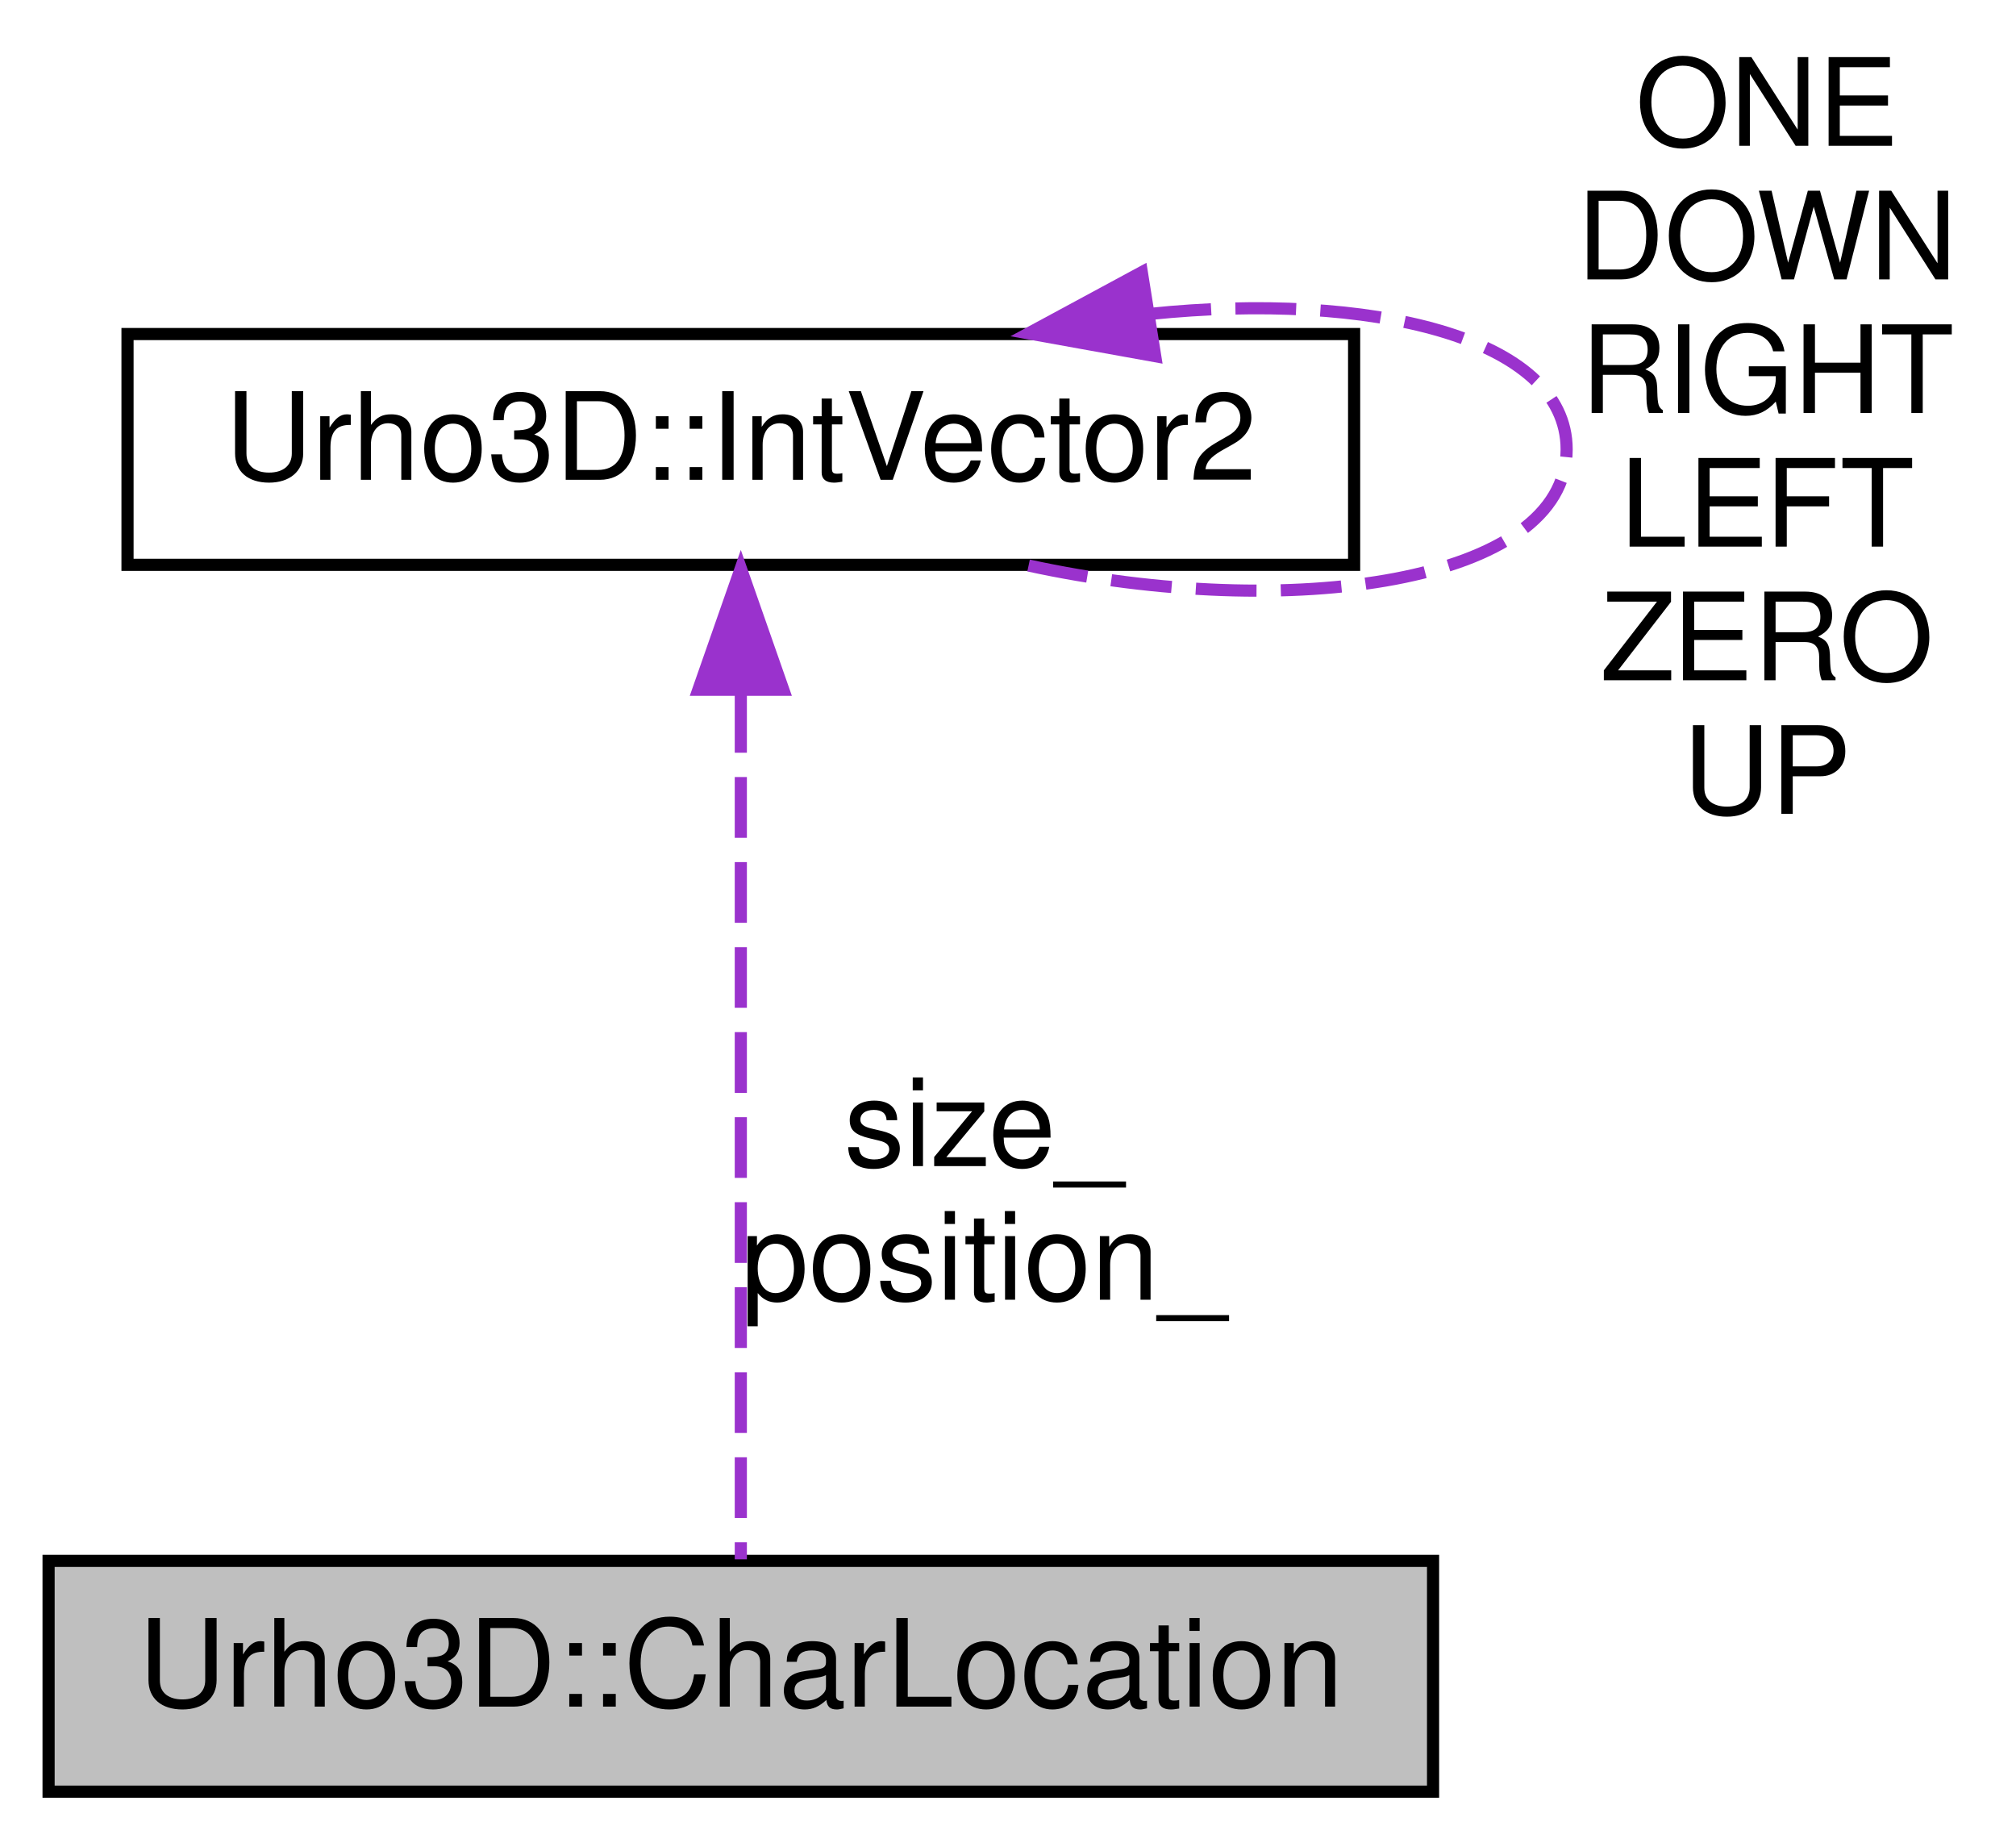
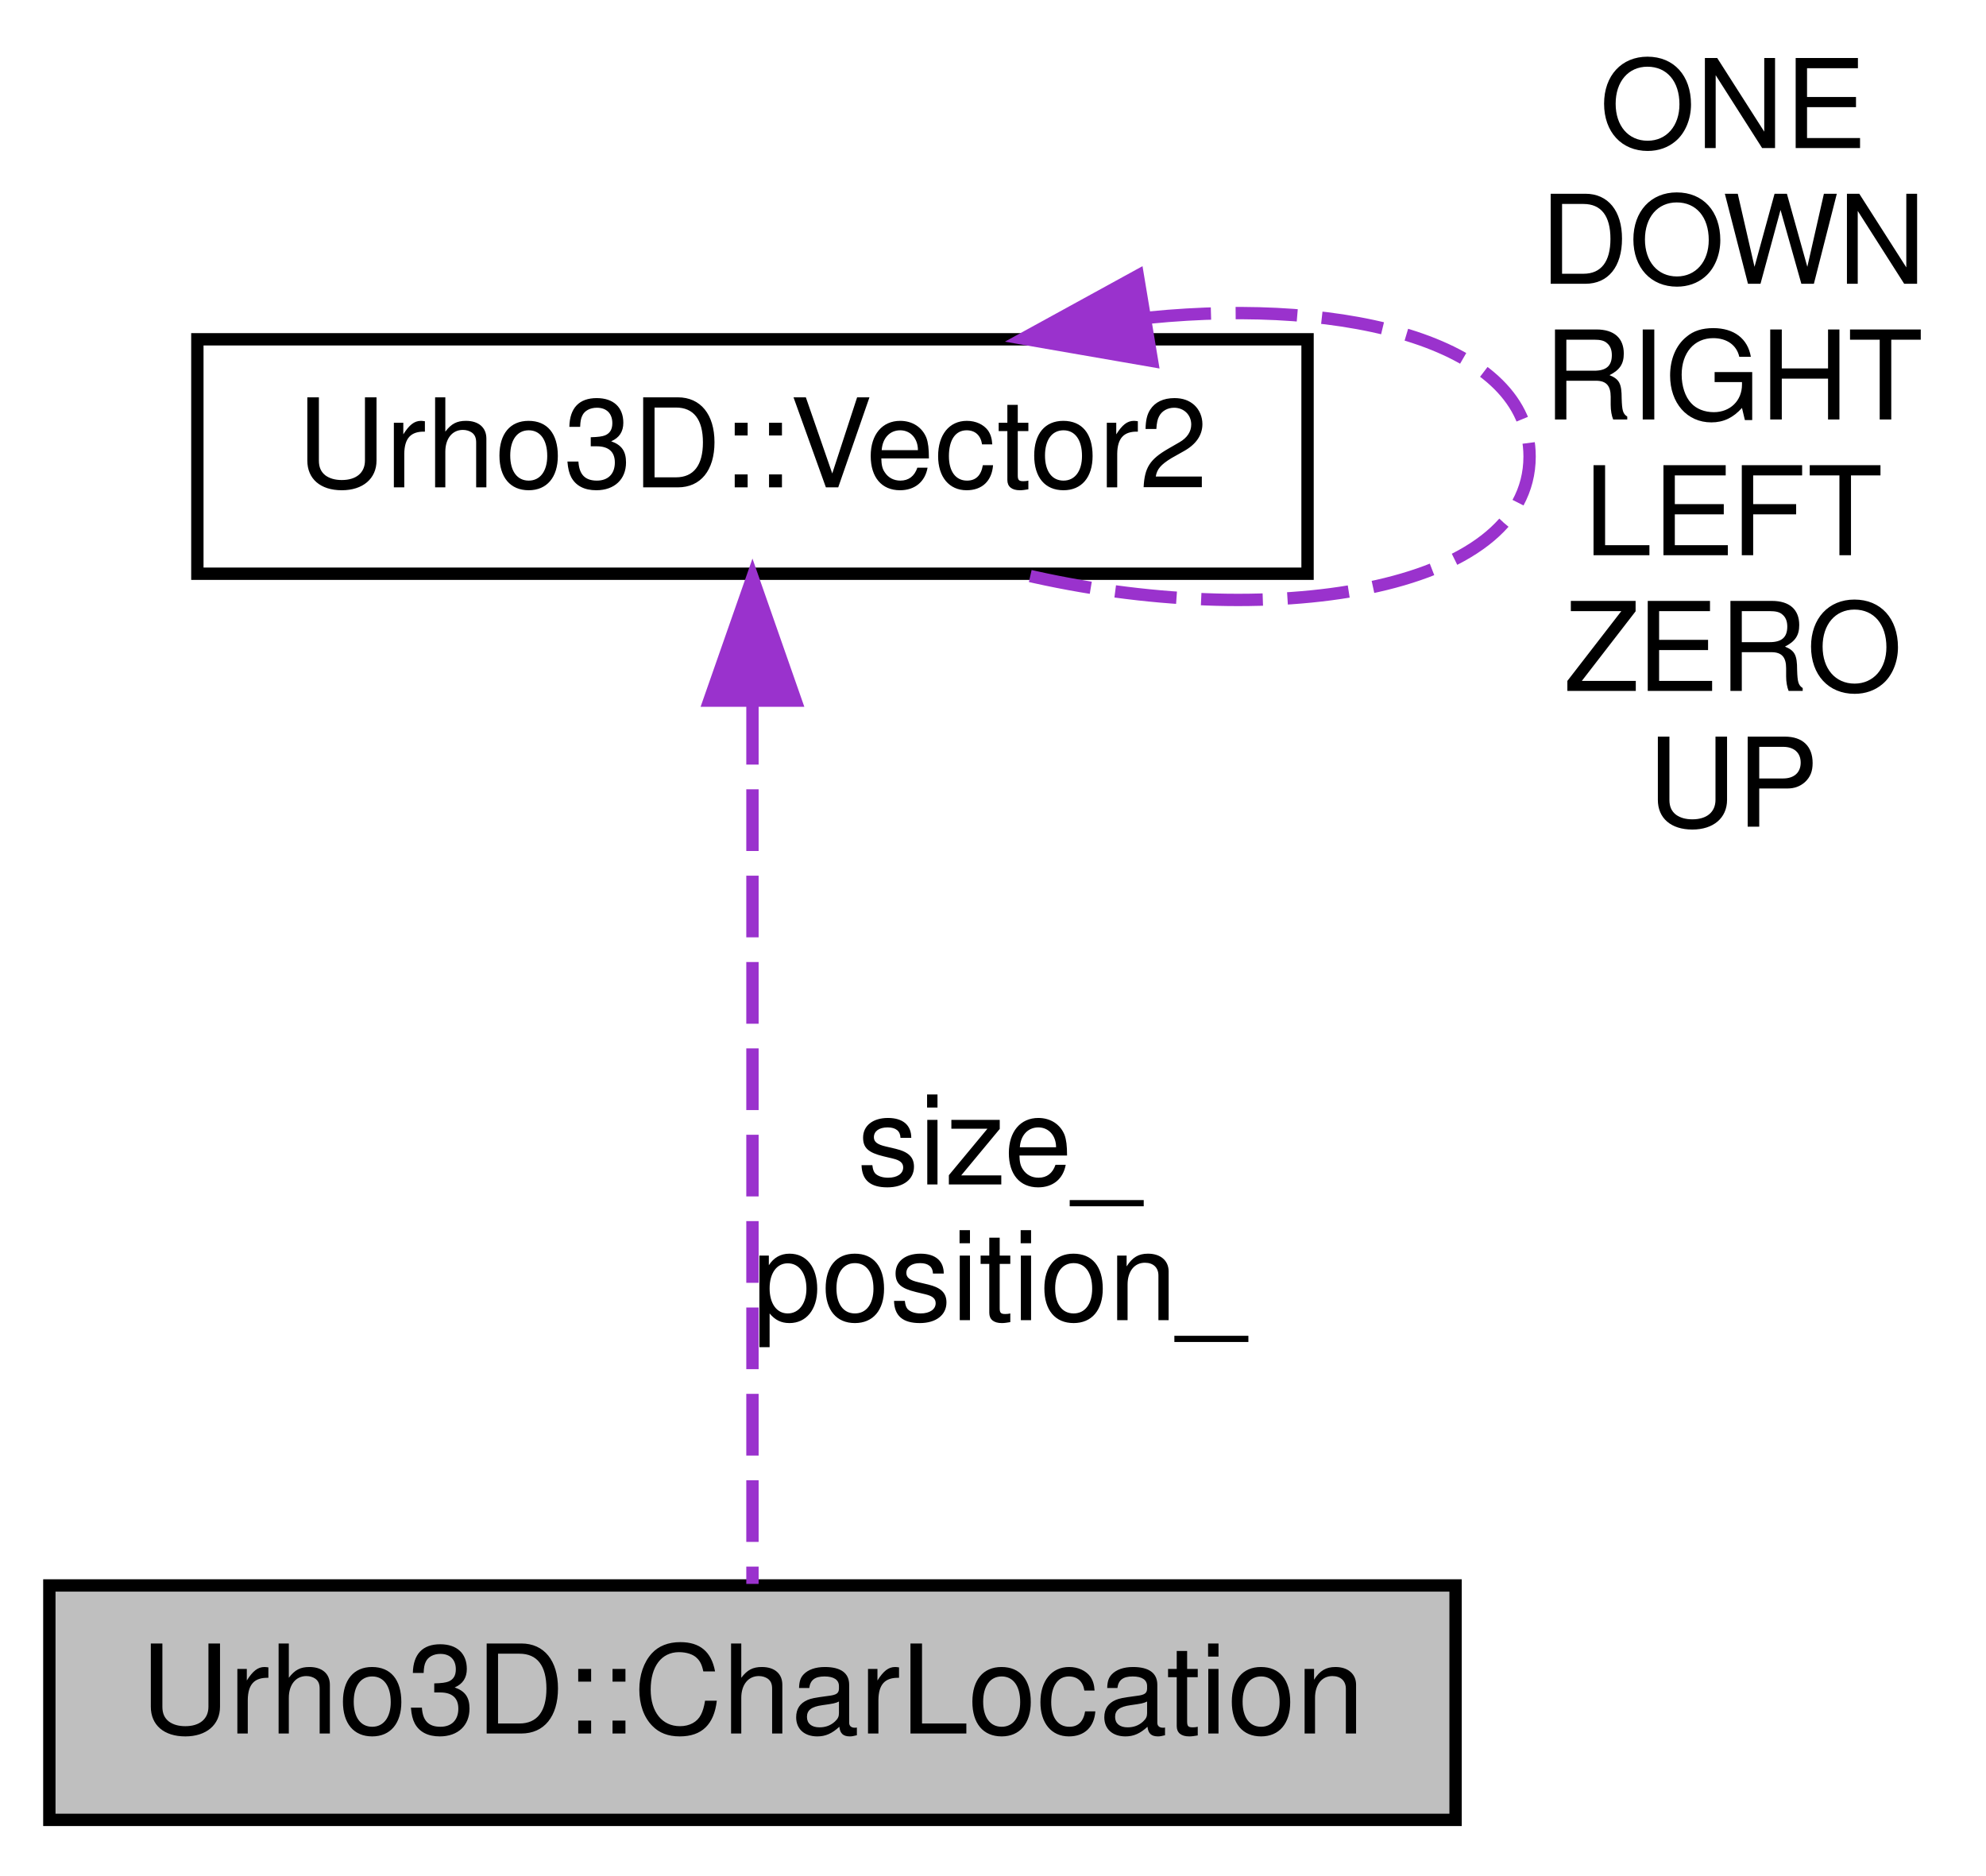
- <svg xmlns="http://www.w3.org/2000/svg" xmlns:xlink="http://www.w3.org/1999/xlink" width="166pt" height="152pt" viewBox="0.00 0.00 166.00 152.00">
+ <svg xmlns="http://www.w3.org/2000/svg" xmlns:xlink="http://www.w3.org/1999/xlink" width="161pt" height="152pt" viewBox="0.00 0.00 161.00 152.00">
  <g id="graph0" class="graph" transform="scale(1 1) rotate(0) translate(4 148)">
    <g id="node1" class="node">
      <polygon fill="#bfbfbf" stroke="black" points="0,-0.5 0,-19.5 114,-19.5 114,-0.5 0,-0.5" />
      <text text-anchor="middle" x="57" y="-7.5" font-family="Helvetica,sans-Serif" font-size="10.00">Urho3D::CharLocation</text>
    </g>
    <g id="node2" class="node">
      <g id="a_node2">
-         <a xlink:href="class_urho3_d_1_1_int_vector2.html" target="_top" xlink:title="Two-dimensional vector with integer values. ">
-           <polygon fill="none" stroke="black" points="6.5,-101.5 6.5,-120.5 107.5,-120.5 107.5,-101.5 6.5,-101.5" />
-           <text text-anchor="middle" x="57" y="-108.5" font-family="Helvetica,sans-Serif" font-size="10.00">Urho3D::IntVector2</text>
+         <a xlink:href="class_urho3_d_1_1_vector2.html" target="_top" xlink:title="Two-dimensional vector. ">
+           <polygon fill="none" stroke="black" points="12,-101.5 12,-120.5 102,-120.5 102,-101.5 12,-101.5" />
+           <text text-anchor="middle" x="57" y="-108.5" font-family="Helvetica,sans-Serif" font-size="10.00">Urho3D::Vector2</text>
        </a>
      </g>
    </g>
    <g id="edge1" class="edge">
      <path fill="none" stroke="#9a32cd" stroke-dasharray="5,2" d="M57,-91.029C57,-69.543 57,-35.467 57,-19.625" />
      <polygon fill="#9a32cd" stroke="#9a32cd" points="53.5,-91.214 57,-101.214 60.5,-91.214 53.5,-91.214" />
      <text text-anchor="middle" x="77" y="-52" font-family="Helvetica,sans-Serif" font-size="10.00"> size_</text>
      <text text-anchor="middle" x="77" y="-41" font-family="Helvetica,sans-Serif" font-size="10.00">position_</text>
    </g>
    <g id="edge2" class="edge">
-       <path fill="none" stroke="#9a32cd" stroke-dasharray="5,2" d="M90.741,-122.161C108.688,-124.018 125,-120.298 125,-111 125,-99.981 102.087,-96.795 80.696,-101.444" />
-       <polygon fill="#9a32cd" stroke="#9a32cd" points="91.123,-118.678 80.696,-120.556 90.018,-125.59 91.123,-118.678" />
-       <text text-anchor="middle" x="141.5" y="-136" font-family="Helvetica,sans-Serif" font-size="10.00"> ONE</text>
-       <text text-anchor="middle" x="141.5" y="-125" font-family="Helvetica,sans-Serif" font-size="10.00">DOWN</text>
-       <text text-anchor="middle" x="141.5" y="-114" font-family="Helvetica,sans-Serif" font-size="10.00">RIGHT</text>
-       <text text-anchor="middle" x="141.5" y="-103" font-family="Helvetica,sans-Serif" font-size="10.00">LEFT</text>
-       <text text-anchor="middle" x="141.5" y="-92" font-family="Helvetica,sans-Serif" font-size="10.00">ZERO</text>
-       <text text-anchor="middle" x="141.5" y="-81" font-family="Helvetica,sans-Serif" font-size="10.00">UP</text>
+       <path fill="none" stroke="#9a32cd" stroke-dasharray="5,2" d="M89.182,-122.259C105.442,-123.878 120,-120.126 120,-111 120,-99.981 98.772,-96.795 78.953,-101.444" />
+       <polygon fill="#9a32cd" stroke="#9a32cd" points="89.392,-118.746 78.953,-120.556 88.243,-125.651 89.392,-118.746" />
+       <text text-anchor="middle" x="136.5" y="-136" font-family="Helvetica,sans-Serif" font-size="10.00"> ONE</text>
+       <text text-anchor="middle" x="136.5" y="-125" font-family="Helvetica,sans-Serif" font-size="10.00">DOWN</text>
+       <text text-anchor="middle" x="136.5" y="-114" font-family="Helvetica,sans-Serif" font-size="10.00">RIGHT</text>
+       <text text-anchor="middle" x="136.5" y="-103" font-family="Helvetica,sans-Serif" font-size="10.00">LEFT</text>
+       <text text-anchor="middle" x="136.5" y="-92" font-family="Helvetica,sans-Serif" font-size="10.00">ZERO</text>
+       <text text-anchor="middle" x="136.5" y="-81" font-family="Helvetica,sans-Serif" font-size="10.00">UP</text>
    </g>
  </g>
</svg>
